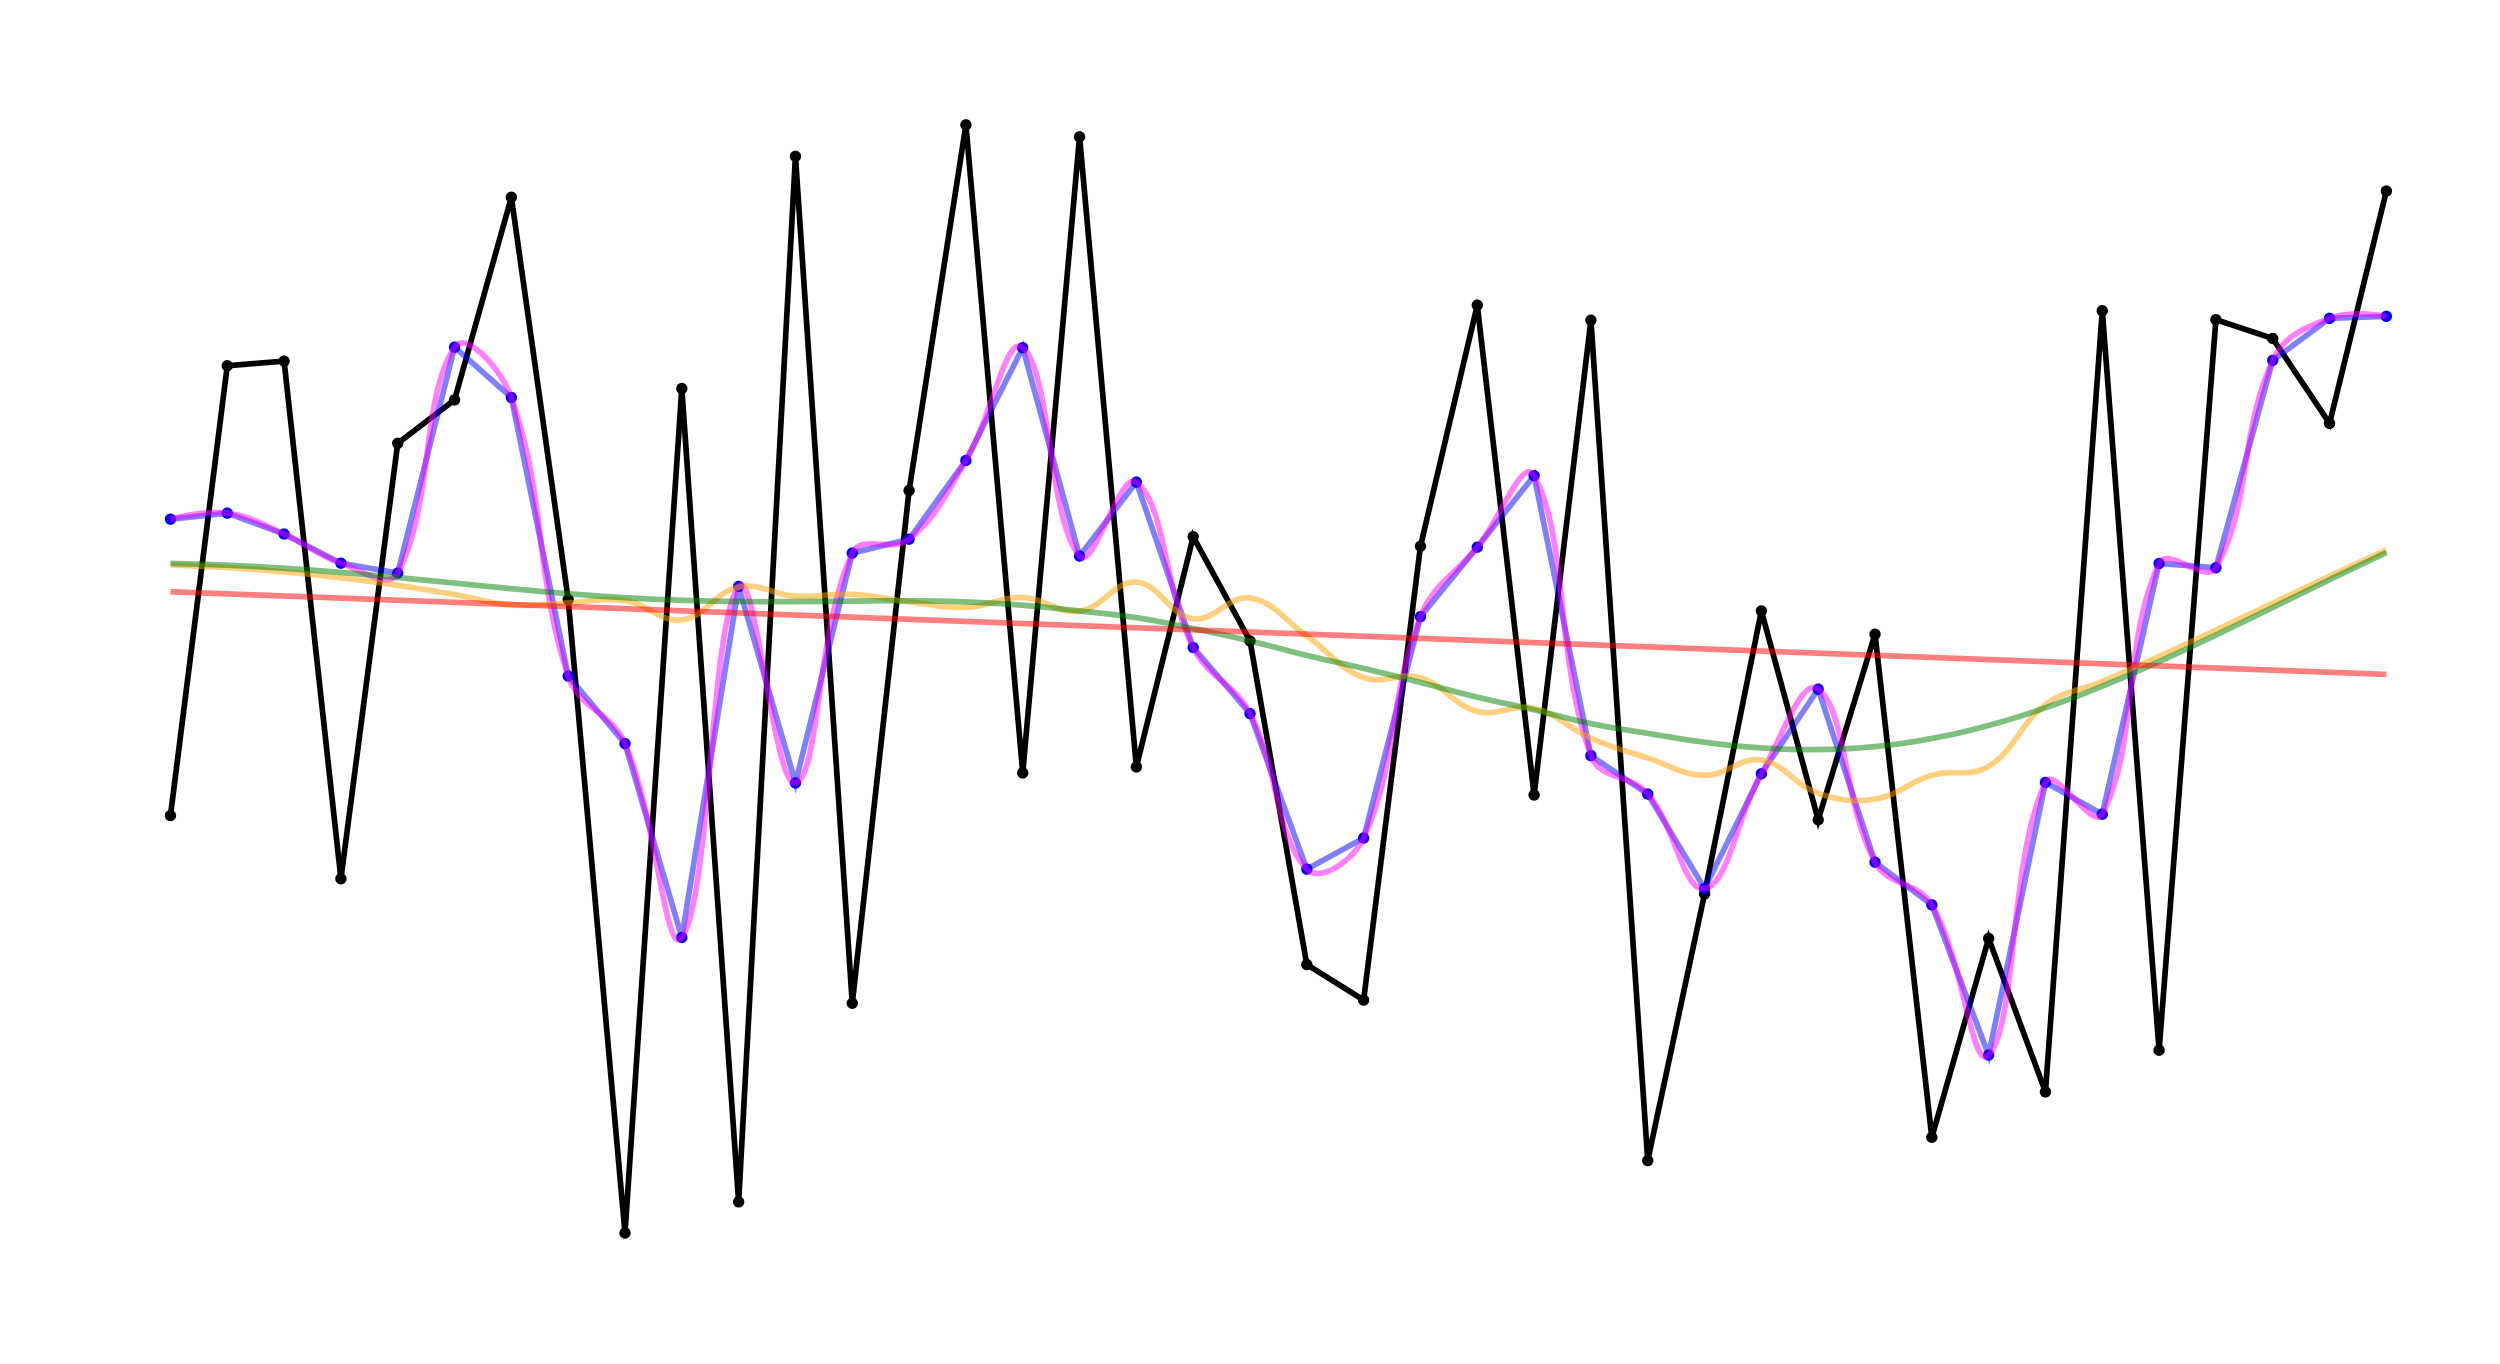
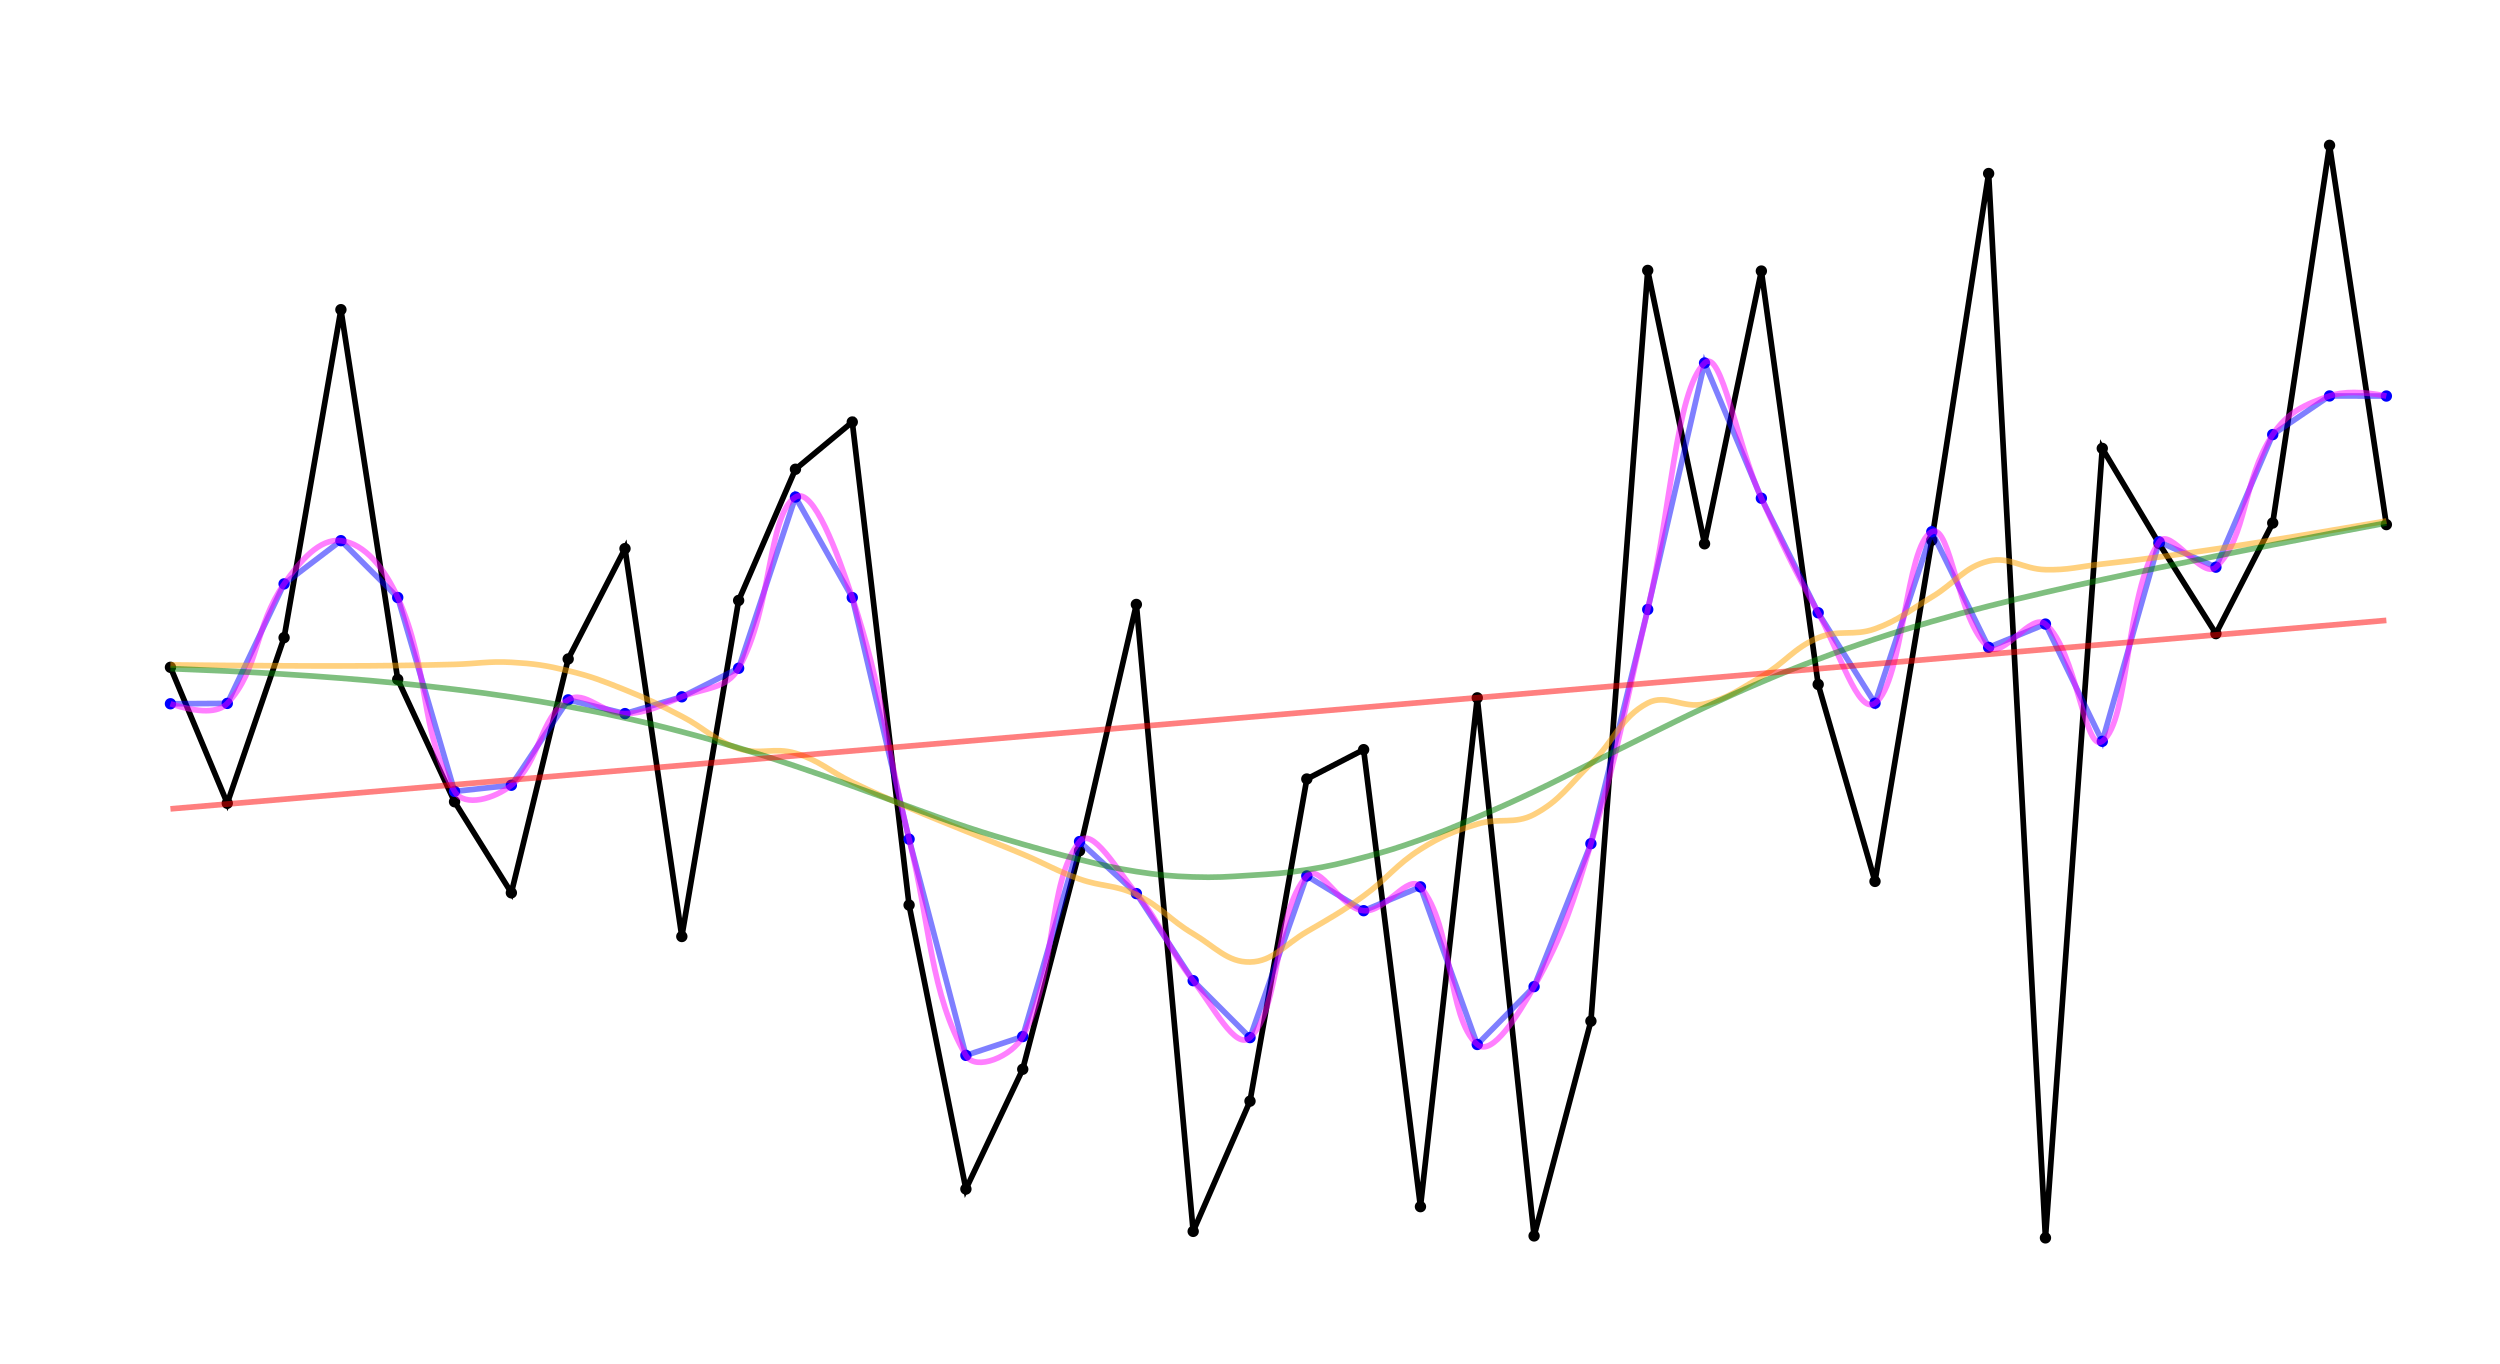
<svg xmlns="http://www.w3.org/2000/svg" viewBox="-10 -110 220 120">
  <style type="text/css">
                #small .spline {
                    stroke: fuchsia;
                    stroke-width: 0.5;
                    stroke-opacity: 0.5;
                    fill: none;
                }
                #mid .spline {
                    stroke: orange;
                    stroke-width: 0.5;
                    stroke-opacity: 0.5;
                    fill: none;
                }
                #default .spline {
                    stroke: green;
                    stroke-width: 0.5;
                    stroke-opacity: 0.5;
                    fill: none;
                }
                .regression {
                    stroke: red;
                    stroke-width: 0.5;
                    stroke-opacity: 0.5;
                    fill: none;
                }</style>
-   <circle cx="5" cy="-38.228" r="0.5" fill="black" />
-   <circle cx="10" cy="-77.815" r="0.5" fill="black" />
-   <circle cx="15" cy="-78.224" r="0.5" fill="black" />
-   <circle cx="20" cy="-32.668" r="0.5" fill="black" />
-   <circle cx="25" cy="-70.987" r="0.5" fill="black" />
-   <circle cx="30" cy="-74.812" r="0.5" fill="black" />
-   <circle cx="35" cy="-92.643" r="0.5" fill="black" />
-   <circle cx="40" cy="-57.243" r="0.5" fill="black" />
-   <circle cx="45" cy="-1.495" r="0.5" fill="black" />
-   <circle cx="50" cy="-75.81" r="0.5" fill="black" />
-   <circle cx="55" cy="-4.235" r="0.5" fill="black" />
-   <circle cx="60" cy="-96.242" r="0.5" fill="black" />
-   <circle cx="65" cy="-21.713" r="0.5" fill="black" />
-   <circle cx="70" cy="-66.836" r="0.5" fill="black" />
-   <circle cx="75" cy="-99.011" r="0.5" fill="black" />
-   <circle cx="80" cy="-41.986" r="0.5" fill="black" />
-   <circle cx="85" cy="-97.958" r="0.5" fill="black" />
-   <circle cx="90" cy="-42.511" r="0.5" fill="black" />
-   <circle cx="95" cy="-62.767" r="0.5" fill="black" />
-   <circle cx="100" cy="-53.599" r="0.5" fill="black" />
-   <circle cx="105" cy="-25.118" r="0.5" fill="black" />
-   <circle cx="110" cy="-21.992" r="0.5" fill="black" />
-   <circle cx="115" cy="-61.927" r="0.5" fill="black" />
-   <circle cx="120" cy="-83.147" r="0.5" fill="black" />
-   <circle cx="125" cy="-40.039" r="0.5" fill="black" />
-   <circle cx="130" cy="-81.821" r="0.5" fill="black" />
-   <circle cx="135" cy="-7.871" r="0.5" fill="black" />
-   <circle cx="140" cy="-31.334" r="0.5" fill="black" />
-   <circle cx="145" cy="-56.237" r="0.5" fill="black" />
-   <circle cx="150" cy="-37.861" r="0.5" fill="black" />
-   <circle cx="155" cy="-54.192" r="0.5" fill="black" />
-   <circle cx="160" cy="-9.917" r="0.5" fill="black" />
-   <circle cx="165" cy="-27.421" r="0.5" fill="black" />
-   <circle cx="170" cy="-13.915" r="0.5" fill="black" />
-   <circle cx="175" cy="-82.657" r="0.5" fill="black" />
-   <circle cx="180" cy="-17.584" r="0.5" fill="black" />
-   <circle cx="185" cy="-81.869" r="0.5" fill="black" />
-   <circle cx="190" cy="-80.213" r="0.5" fill="black" />
-   <circle cx="195" cy="-72.744" r="0.5" fill="black" />
-   <circle cx="200" cy="-93.186" r="0.5" fill="black" />
-   <polyline points="5,-38.228 10,-77.815 15,-78.224 20,-32.668 25,-70.987 30,-74.812 35,-92.643 40,-57.243 45,-1.495 50,-75.81 55,-4.235 60,-96.242 65,-21.713 70,-66.836 75,-99.011 80,-41.986 85,-97.958 90,-42.511 95,-62.767 100,-53.599 105,-25.118 110,-21.992 115,-61.927 120,-83.147 125,-40.039 130,-81.821 135,-7.871 140,-31.334 145,-56.237 150,-37.861 155,-54.192 160,-9.917 165,-27.421 170,-13.915 175,-82.657 180,-17.584 185,-81.869 190,-80.213 195,-72.744 200,-93.186" stroke="black" stroke-width="0.5" fill="none" />
-   <circle cx="5" cy="-64.31" r="0.5" fill="blue" />
-   <circle cx="10" cy="-64.843" r="0.5" fill="blue" />
-   <circle cx="15" cy="-63.005" r="0.5" fill="blue" />
-   <circle cx="20" cy="-60.439" r="0.5" fill="blue" />
-   <circle cx="25" cy="-59.566" r="0.5" fill="blue" />
-   <circle cx="30" cy="-79.45" r="0.5" fill="blue" />
-   <circle cx="35" cy="-75.018" r="0.5" fill="blue" />
-   <circle cx="40" cy="-50.506" r="0.5" fill="blue" />
-   <circle cx="45" cy="-44.559" r="0.5" fill="blue" />
-   <circle cx="50" cy="-27.505" r="0.5" fill="blue" />
-   <circle cx="55" cy="-58.398" r="0.5" fill="blue" />
-   <circle cx="60" cy="-41.101" r="0.5" fill="blue" />
-   <circle cx="65" cy="-61.33" r="0.5" fill="blue" />
-   <circle cx="70" cy="-62.549" r="0.5" fill="blue" />
-   <circle cx="75" cy="-69.477" r="0.5" fill="blue" />
-   <circle cx="80" cy="-79.4" r="0.5" fill="blue" />
-   <circle cx="85" cy="-61.067" r="0.5" fill="blue" />
-   <circle cx="90" cy="-67.576" r="0.5" fill="blue" />
-   <circle cx="95" cy="-53.025" r="0.5" fill="blue" />
-   <circle cx="100" cy="-47.205" r="0.5" fill="blue" />
-   <circle cx="105" cy="-33.513" r="0.5" fill="blue" />
-   <circle cx="110" cy="-36.25" r="0.5" fill="blue" />
-   <circle cx="115" cy="-55.73" r="0.5" fill="blue" />
-   <circle cx="120" cy="-61.848" r="0.5" fill="blue" />
-   <circle cx="125" cy="-68.146" r="0.5" fill="blue" />
-   <circle cx="130" cy="-43.502" r="0.5" fill="blue" />
-   <circle cx="135" cy="-40.125" r="0.5" fill="blue" />
-   <circle cx="140" cy="-31.811" r="0.5" fill="blue" />
-   <circle cx="145" cy="-41.907" r="0.5" fill="blue" />
-   <circle cx="150" cy="-49.353" r="0.5" fill="blue" />
-   <circle cx="155" cy="-34.125" r="0.5" fill="blue" />
-   <circle cx="160" cy="-30.372" r="0.5" fill="blue" />
-   <circle cx="165" cy="-17.153" r="0.5" fill="blue" />
-   <circle cx="170" cy="-41.148" r="0.5" fill="blue" />
-   <circle cx="175" cy="-38.35" r="0.5" fill="blue" />
-   <circle cx="180" cy="-60.415" r="0.5" fill="blue" />
-   <circle cx="185" cy="-60.036" r="0.5" fill="blue" />
-   <circle cx="190" cy="-78.288" r="0.5" fill="blue" />
-   <circle cx="195" cy="-81.986" r="0.5" fill="blue" />
-   <circle cx="200" cy="-82.16" r="0.5" fill="blue" />
-   <polyline points="5,-64.31 10,-64.843 15,-63.005 20,-60.439 25,-59.566 30,-79.45 35,-75.018 40,-50.506 45,-44.559 50,-27.505 55,-58.398 60,-41.101 65,-61.33 70,-62.549 75,-69.477 80,-79.4 85,-61.067 90,-67.576 95,-53.025 100,-47.205 105,-33.513 110,-36.25 115,-55.73 120,-61.848 125,-68.146 130,-43.502 135,-40.125 140,-31.811 145,-41.907 150,-49.353 155,-34.125 160,-30.372 165,-17.153 170,-41.148 175,-38.35 180,-60.415 185,-60.036 190,-78.288 195,-81.986 200,-82.16" stroke="blue" stroke-width="0.5" fill="none" stroke-opacity="0.5" />
+   <circle cx="5" cy="-51.277" r="0.5" fill="black" />
+   <circle cx="10" cy="-39.314" r="0.5" fill="black" />
+   <circle cx="15" cy="-53.887" r="0.5" fill="black" />
+   <circle cx="20" cy="-82.749" r="0.5" fill="black" />
+   <circle cx="25" cy="-50.213" r="0.5" fill="black" />
+   <circle cx="30" cy="-39.448" r="0.5" fill="black" />
+   <circle cx="35" cy="-31.431" r="0.5" fill="black" />
+   <circle cx="40" cy="-52.01" r="0.5" fill="black" />
+   <circle cx="45" cy="-61.723" r="0.5" fill="black" />
+   <circle cx="50" cy="-27.587" r="0.5" fill="black" />
+   <circle cx="55" cy="-57.161" r="0.5" fill="black" />
+   <circle cx="60" cy="-68.707" r="0.5" fill="black" />
+   <circle cx="65" cy="-72.863" r="0.5" fill="black" />
+   <circle cx="70" cy="-30.355" r="0.5" fill="black" />
+   <circle cx="75" cy="-5.364" r="0.5" fill="black" />
+   <circle cx="80" cy="-15.905" r="0.5" fill="black" />
+   <circle cx="85" cy="-35.129" r="0.5" fill="black" />
+   <circle cx="90" cy="-56.809" r="0.5" fill="black" />
+   <circle cx="95" cy="-1.639" r="0.5" fill="black" />
+   <circle cx="100" cy="-13.098" r="0.5" fill="black" />
+   <circle cx="105" cy="-41.447" r="0.5" fill="black" />
+   <circle cx="110" cy="-44.03" r="0.5" fill="black" />
+   <circle cx="115" cy="-3.814" r="0.5" fill="black" />
+   <circle cx="120" cy="-48.589" r="0.5" fill="black" />
+   <circle cx="125" cy="-1.239" r="0.5" fill="black" />
+   <circle cx="130" cy="-20.142" r="0.5" fill="black" />
+   <circle cx="135" cy="-86.203" r="0.5" fill="black" />
+   <circle cx="140" cy="-62.145" r="0.5" fill="black" />
+   <circle cx="145" cy="-86.148" r="0.5" fill="black" />
+   <circle cx="150" cy="-49.771" r="0.5" fill="black" />
+   <circle cx="155" cy="-32.436" r="0.5" fill="black" />
+   <circle cx="160" cy="-62.461" r="0.5" fill="black" />
+   <circle cx="165" cy="-94.73" r="0.5" fill="black" />
+   <circle cx="170" cy="-1.066" r="0.5" fill="black" />
+   <circle cx="175" cy="-70.54" r="0.5" fill="black" />
+   <circle cx="180" cy="-62.165" r="0.5" fill="black" />
+   <circle cx="185" cy="-54.241" r="0.5" fill="black" />
+   <circle cx="190" cy="-63.976" r="0.5" fill="black" />
+   <circle cx="195" cy="-97.211" r="0.5" fill="black" />
+   <circle cx="200" cy="-63.836" r="0.5" fill="black" />
+   <polyline points="5,-51.277 10,-39.314 15,-53.887 20,-82.749 25,-50.213 30,-39.448 35,-31.431 40,-52.01 45,-61.723 50,-27.587 55,-57.161 60,-68.707 65,-72.863 70,-30.355 75,-5.364 80,-15.905 85,-35.129 90,-56.809 95,-1.639 100,-13.098 105,-41.447 110,-44.03 115,-3.814 120,-48.589 125,-1.239 130,-20.142 135,-86.203 140,-62.145 145,-86.148 150,-49.771 155,-32.436 160,-62.461 165,-94.73 170,-1.066 175,-70.54 180,-62.165 185,-54.241 190,-63.976 195,-97.211 200,-63.836" stroke="black" stroke-width="0.5" fill="none" />
+   <circle cx="5" cy="-48.068" r="0.5" fill="blue" />
+   <circle cx="10" cy="-48.1" r="0.5" fill="blue" />
+   <circle cx="15" cy="-58.618" r="0.5" fill="blue" />
+   <circle cx="20" cy="-62.42" r="0.5" fill="blue" />
+   <circle cx="25" cy="-57.421" r="0.5" fill="blue" />
+   <circle cx="30" cy="-40.358" r="0.5" fill="blue" />
+   <circle cx="35" cy="-40.899" r="0.5" fill="blue" />
+   <circle cx="40" cy="-48.412" r="0.5" fill="blue" />
+   <circle cx="45" cy="-47.204" r="0.5" fill="blue" />
+   <circle cx="50" cy="-48.681" r="0.5" fill="blue" />
+   <circle cx="55" cy="-51.192" r="0.5" fill="blue" />
+   <circle cx="60" cy="-66.26" r="0.5" fill="blue" />
+   <circle cx="65" cy="-57.412" r="0.5" fill="blue" />
+   <circle cx="70" cy="-36.155" r="0.5" fill="blue" />
+   <circle cx="75" cy="-17.129" r="0.5" fill="blue" />
+   <circle cx="80" cy="-18.78" r="0.5" fill="blue" />
+   <circle cx="85" cy="-35.942" r="0.5" fill="blue" />
+   <circle cx="90" cy="-31.364" r="0.5" fill="blue" />
+   <circle cx="95" cy="-23.7" r="0.5" fill="blue" />
+   <circle cx="100" cy="-18.691" r="0.5" fill="blue" />
+   <circle cx="105" cy="-32.916" r="0.5" fill="blue" />
+   <circle cx="110" cy="-29.859" r="0.5" fill="blue" />
+   <circle cx="115" cy="-31.955" r="0.5" fill="blue" />
+   <circle cx="120" cy="-18.086" r="0.5" fill="blue" />
+   <circle cx="125" cy="-23.176" r="0.5" fill="blue" />
+   <circle cx="130" cy="-35.756" r="0.5" fill="blue" />
+   <circle cx="135" cy="-56.364" r="0.5" fill="blue" />
+   <circle cx="140" cy="-78.058" r="0.5" fill="blue" />
+   <circle cx="145" cy="-66.156" r="0.5" fill="blue" />
+   <circle cx="150" cy="-56.076" r="0.5" fill="blue" />
+   <circle cx="155" cy="-48.117" r="0.5" fill="blue" />
+   <circle cx="160" cy="-63.204" r="0.5" fill="blue" />
+   <circle cx="165" cy="-53.033" r="0.5" fill="blue" />
+   <circle cx="170" cy="-55.081" r="0.5" fill="blue" />
+   <circle cx="175" cy="-44.764" r="0.5" fill="blue" />
+   <circle cx="180" cy="-62.314" r="0.5" fill="blue" />
+   <circle cx="185" cy="-60.088" r="0.5" fill="blue" />
+   <circle cx="190" cy="-71.757" r="0.5" fill="blue" />
+   <circle cx="195" cy="-75.156" r="0.5" fill="blue" />
+   <circle cx="200" cy="-75.149" r="0.5" fill="blue" />
+   <polyline points="5,-48.068 10,-48.1 15,-58.618 20,-62.42 25,-57.421 30,-40.358 35,-40.899 40,-48.412 45,-47.204 50,-48.681 55,-51.192 60,-66.26 65,-57.412 70,-36.155 75,-17.129 80,-18.78 85,-35.942 90,-31.364 95,-23.7 100,-18.691 105,-32.916 110,-29.859 115,-31.955 120,-18.086 125,-23.176 130,-35.756 135,-56.364 140,-78.058 145,-66.156 150,-56.076 155,-48.117 160,-63.204 165,-53.033 170,-55.081 175,-44.764 180,-62.314 185,-60.088 190,-71.757 195,-75.156 200,-75.149" stroke="blue" stroke-width="0.5" fill="none" stroke-opacity="0.5" />
  <g id="small">
    <g>
-       <path d="M5,-64.31 Q8.058,-65.097 10,-64.843 C12.058,-64.574 13.053,-63.862 15,-63.005 C17.053,-62.1 17.898,-61.162 20,-60.439 C21.898,-59.787 24.206,-58.057 25,-59.566 C28.206,-65.661 26.983,-74.788 30,-79.45 C30.983,-80.969 34.157,-77.459 35,-75.018 C38.157,-65.881 36.948,-59.802 40,-50.506 C40.948,-47.619 43.783,-47.358 45,-44.559 C47.783,-38.158 48.551,-25.5 50,-27.505 C52.551,-31.036 52.461,-54.945 55,-58.398 C56.461,-60.384 58.146,-40.558 60,-41.101 C62.146,-41.731 61.792,-54.45 65,-61.33 C65.792,-63.029 68.496,-61.324 70,-62.549 C72.496,-64.582 73.261,-66.547 75,-69.477 C77.261,-73.287 78.524,-80.641 80,-79.4 C82.524,-77.277 82.207,-64.37 85,-61.067 C86.207,-59.64 88.608,-68.696 90,-67.576 C92.608,-65.479 92.331,-58.462 95,-53.025 C96.331,-50.313 98.621,-49.896 100,-47.205 C102.621,-42.092 102.124,-36.663 105,-33.513 C106.124,-32.281 109.117,-34.287 110,-36.25 C113.117,-43.174 112.128,-48.379 115,-55.73 C116.128,-58.618 118.018,-59.387 120,-61.848 C122.018,-64.353 124.031,-69.925 125,-68.146 C128.031,-62.586 126.774,-52.541 130,-43.502 C130.774,-41.333 133.466,-41.918 135,-40.125 C137.466,-37.242 138.149,-31.481 140,-31.811 C142.149,-32.194 142.773,-38 145,-41.907 C146.773,-45.017 148.565,-50.47 150,-49.353 C152.565,-47.357 152.122,-39.587 155,-34.125 C156.122,-31.995 158.773,-32.454 160,-30.372 C162.773,-25.666 163.537,-15.577 165,-17.153 C167.537,-19.887 166.758,-34.275 170,-41.148 C170.758,-42.754 174.192,-36.793 175,-38.35 C178.192,-44.5 176.726,-53.314 180,-60.415 C180.726,-61.989 184.162,-58.538 185,-60.036 C188.162,-65.687 186.989,-71.68 190,-78.288 C190.989,-80.46 192.783,-81.127 195,-81.986 Q196.783,-82.676 200,-82.16" class="spline" />
+       <path d="M5,-48.068 Q8.798,-46.833 10,-48.1 C12.798,-51.053 12.401,-54.897 15,-58.618 C16.401,-60.625 18.118,-62.645 20,-62.42 C22.118,-62.167 23.862,-59.932 25,-57.421 C27.862,-51.107 26.882,-45.51 30,-40.358 C30.882,-38.901 33.569,-39.746 35,-40.899 C37.569,-42.968 37.452,-46.806 40,-48.412 C41.452,-49.328 43.013,-47.151 45,-47.204 C47.013,-47.258 48.071,-47.912 50,-48.681 C52.071,-49.507 53.958,-49.359 55,-51.192 C57.958,-56.391 57.561,-64.743 60,-66.26 C61.561,-67.231 63.73,-61.237 65,-57.412 C67.73,-49.195 67.896,-44.632 70,-36.155 C71.896,-28.518 71.845,-22.611 75,-17.129 C75.845,-15.661 79.09,-17.068 80,-18.78 C83.09,-24.593 82.1,-32.293 85,-35.942 C86.1,-37.326 88.298,-33.448 90,-31.364 C92.298,-28.551 92.745,-26.559 95,-23.7 C96.745,-21.489 98.722,-17.513 100,-18.691 C102.722,-21.199 102.12,-29.699 105,-32.916 C106.12,-34.166 107.922,-30.059 110,-29.859 C111.922,-29.674 113.925,-33.221 115,-31.955 C117.925,-28.512 117.305,-20.452 120,-18.086 C121.305,-16.941 123.619,-20.736 125,-23.176 C127.619,-27.804 128.441,-30.584 130,-35.756 C132.441,-43.859 133.049,-48.109 135,-56.364 C137.049,-65.03 137.468,-75.579 140,-78.058 C141.468,-79.495 142.863,-70.854 145,-66.156 C146.863,-62.061 147.821,-60.007 150,-56.076 C151.821,-52.792 153.514,-47.058 155,-48.117 C157.514,-49.909 157.665,-62.056 160,-63.204 C161.665,-64.023 162.291,-55.233 165,-53.033 C166.291,-51.984 168.719,-56.141 170,-55.081 C172.719,-52.833 173.457,-43.648 175,-44.764 C177.457,-46.541 176.923,-57.599 180,-62.314 C180.923,-63.729 183.795,-58.95 185,-60.088 C187.795,-62.727 187.29,-67.674 190,-71.757 C191.29,-73.701 192.811,-74.414 195,-75.156 Q196.811,-75.77 200,-75.149" class="spline" />
    </g>
  </g>
  <g id="mid">
    <g>
-       <path d="M5,-60.282 Q8.002,-60.173 10,-60.053 C12.002,-59.932 13.003,-59.858 15,-59.679 C17.003,-59.499 18.003,-59.394 20,-59.156 C22.003,-58.917 23.004,-58.781 25,-58.487 C27.004,-58.192 28.004,-58.027 30,-57.683 C32.004,-57.338 32.984,-56.913 35,-56.764 C36.984,-56.617 38,-56.864 40,-56.942 C42,-57.019 43.054,-57.443 45,-57.152 C47.054,-56.846 48.089,-55.223 50,-55.45 C52.089,-55.699 52.869,-57.897 55,-58.342 C56.869,-58.732 57.988,-57.67 60,-57.54 C61.988,-57.411 63.008,-57.794 65,-57.694 C67.008,-57.592 67.996,-57.263 70,-57.036 C71.996,-56.809 73.01,-56.483 75,-56.558 C77.01,-56.633 78.014,-57.48 80,-57.411 C82.014,-57.342 83.088,-55.952 85,-56.212 C87.088,-56.496 88.057,-58.899 90,-58.77 C92.057,-58.634 92.889,-55.842 95,-55.547 C96.889,-55.284 98.122,-57.658 100,-57.374 C102.122,-57.053 103.03,-55.412 105,-54.033 C107.03,-52.612 107.786,-51.188 110,-50.373 C111.786,-49.716 113.15,-50.905 115,-50.354 C117.15,-49.714 117.852,-47.973 120,-47.396 C121.852,-46.898 123.12,-48.109 125,-47.666 C127.12,-47.167 127.936,-45.944 130,-45.042 C131.936,-44.196 132.987,-43.953 135,-43.296 C136.987,-42.647 137.991,-41.811 140,-41.776 C141.991,-41.741 143.112,-43.419 145,-43.121 C147.112,-42.787 147.858,-40.933 150,-40.197 C151.858,-39.557 153.075,-39.378 155,-39.681 C157.075,-40.007 157.932,-41.173 160,-41.77 C161.932,-42.327 163.372,-41.554 165,-42.566 C167.372,-44.041 167.691,-46.263 170,-47.986 C171.691,-49.248 173.012,-49.183 175,-50.026 C177.012,-50.881 178.008,-51.331 180,-52.231 C182.008,-53.139 183.004,-53.612 185,-54.548 C187.004,-55.487 188,-55.971 190,-56.92 C192,-57.87 192.996,-58.353 195,-59.296 Q196.996,-60.235 200,-61.625" class="spline" />
+       <path d="M5,-51.488 Q8,-51.459 10,-51.443 C12,-51.427 13,-51.417 15,-51.408 C17,-51.399 18,-51.393 20,-51.398 C22,-51.404 23,-51.407 25,-51.434 C27,-51.462 28,-51.478 30,-51.534 C32,-51.59 33.01,-51.826 35,-51.715 C37.01,-51.602 38.043,-51.448 40,-50.974 C42.043,-50.48 43.045,-50.08 45,-49.296 C47.045,-48.475 48.041,-47.975 50,-46.963 C52.041,-45.909 52.864,-44.823 55,-44.129 C56.864,-43.524 58.112,-44.274 60,-43.715 C62.112,-43.089 62.977,-42.138 65,-41.166 C66.977,-40.216 67.986,-39.78 70,-38.912 C71.986,-38.056 72.998,-37.672 75,-36.855 C76.998,-36.04 78.012,-35.669 80,-34.832 C82.012,-33.985 82.949,-33.374 85,-32.644 C86.949,-31.95 88.157,-32.158 90,-31.271 C92.157,-30.232 92.917,-29.065 95,-27.83 C96.917,-26.694 98.015,-25.306 100,-25.342 C102.015,-25.379 103.042,-26.872 105,-28.011 C107.042,-29.198 108.091,-29.774 110,-31.159 C112.091,-32.675 112.832,-33.894 115,-35.264 C116.832,-36.423 117.925,-36.845 120,-37.481 C121.925,-38.072 123.277,-37.416 125,-38.331 C127.277,-39.541 128.087,-40.921 130,-42.795 C132.087,-44.84 132.625,-46.881 135,-48.13 C136.625,-48.984 138.103,-47.613 140,-48.053 C142.103,-48.541 143.089,-49.338 145,-50.45 C147.089,-51.667 147.82,-52.958 150,-53.875 C151.82,-54.642 153.124,-53.989 155,-54.662 C157.124,-55.424 158.031,-56.29 160,-57.464 C162.031,-58.675 162.844,-60.105 165,-60.624 C166.844,-61.067 167.994,-59.92 170,-59.869 C171.994,-59.818 173.003,-60.145 175,-60.367 C177.003,-60.59 178.002,-60.717 180,-60.981 C182.002,-61.246 183.002,-61.393 185,-61.691 C187.002,-61.99 188.001,-62.151 190,-62.473 C192.001,-62.795 193.001,-62.966 195,-63.302 Q197.001,-63.638 200,-64.152" class="spline" />
    </g>
  </g>
  <g id="default">
    <g>
-       <path d="M5,-60.421 Q8.001,-60.348 10,-60.262 C12.001,-60.177 13.001,-60.121 15,-59.994 C17.001,-59.866 18.001,-59.788 20,-59.625 C22.001,-59.462 23.001,-59.366 25,-59.179 C27.001,-58.991 28,-58.884 30,-58.687 C32,-58.491 32.999,-58.383 35,-58.196 C36.999,-58.009 37.999,-57.911 40,-57.752 C41.999,-57.594 42.999,-57.518 45,-57.401 C46.999,-57.285 47.999,-57.238 50,-57.171 C51.999,-57.103 53,-57.087 55,-57.065 C57,-57.043 58,-57.052 60,-57.06 C62,-57.067 63,-57.089 65,-57.103 C67,-57.117 68,-57.144 70,-57.129 C72,-57.115 73.001,-57.108 75,-57.03 C77.001,-56.952 78.003,-56.898 80,-56.739 C82.003,-56.579 83.002,-56.451 85,-56.233 C87.002,-56.014 88.011,-55.952 90,-55.645 C92.011,-55.334 93.005,-55.096 95,-54.687 C97.005,-54.276 98.008,-54.068 100,-53.596 C102.008,-53.12 102.994,-52.804 105,-52.319 C106.994,-51.837 108.005,-51.655 110,-51.18 C112.005,-50.703 113.003,-50.447 115,-49.941 C117.003,-49.434 117.992,-49.131 120,-48.648 C121.992,-48.169 123.005,-48.001 125,-47.537 C127.005,-47.07 127.985,-46.735 130,-46.318 C131.985,-45.907 132.998,-45.794 135,-45.466 C136.998,-45.14 137.993,-44.94 140,-44.683 C141.993,-44.427 142.995,-44.312 145,-44.182 C146.995,-44.053 148.001,-44.012 150,-44.037 C152.001,-44.061 153.009,-44.109 155,-44.303 C157.009,-44.5 158.016,-44.644 160,-45.013 C162.016,-45.388 163.02,-45.627 165,-46.163 C167.02,-46.71 168.021,-47.035 170,-47.719 C172.021,-48.417 173.018,-48.813 175,-49.617 C177.018,-50.437 178.013,-50.885 180,-51.778 C182.013,-52.684 183.007,-53.166 185,-54.115 C187.007,-55.072 188.001,-55.57 190,-56.543 C192.001,-57.518 192.996,-58.017 195,-58.987 Q196.996,-59.953 200,-61.384" class="spline" />
+       <path d="M5,-51.16 Q8.001,-51.045 10,-50.948 C12.001,-50.85 13.001,-50.797 15,-50.671 C17.001,-50.546 18.001,-50.478 20,-50.32 C22.001,-50.162 23.002,-50.078 25,-49.881 C27.002,-49.684 28.003,-49.58 30,-49.336 C32.003,-49.092 33.005,-48.962 35,-48.661 C37.005,-48.359 38.006,-48.197 40,-47.829 C42.006,-47.459 43.008,-47.259 45,-46.816 C47.008,-46.369 48.01,-46.126 50,-45.602 C52.01,-45.073 53.01,-44.786 55,-44.184 C57.01,-43.577 58.009,-43.248 60,-42.581 C62.009,-41.908 63.005,-41.547 65,-40.834 C67.005,-40.119 67.997,-39.731 70,-39.011 C71.997,-38.293 72.986,-37.904 75,-37.239 C76.986,-36.583 77.99,-36.287 80,-35.709 C81.99,-35.137 82.987,-34.847 85,-34.362 C86.987,-33.884 87.983,-33.612 90,-33.302 C91.983,-32.998 92.996,-32.894 95,-32.827 C96.996,-32.76 98.004,-32.842 100,-32.968 C102.004,-33.094 103.019,-33.144 105,-33.457 C107.019,-33.776 108.023,-34.025 110,-34.548 C112.023,-35.083 113.028,-35.401 115,-36.102 C117.028,-36.822 118.017,-37.261 120,-38.101 C122.017,-38.956 123.019,-39.405 125,-40.341 C127.019,-41.294 128,-41.83 130,-42.824 C132,-43.817 132.995,-44.324 135,-45.309 C136.995,-46.289 137.986,-46.794 140,-47.735 C141.986,-48.662 142.983,-49.12 145,-49.978 C146.983,-50.822 147.984,-51.228 150,-51.991 C151.984,-52.742 152.986,-53.094 155,-53.762 C156.986,-54.42 157.99,-54.723 160,-55.306 C161.99,-55.883 162.993,-56.146 165,-56.662 C166.993,-57.174 167.996,-57.408 170,-57.875 C171.996,-58.34 172.997,-58.556 175,-58.991 C176.997,-59.425 177.999,-59.631 180,-60.046 C181.999,-60.461 182.999,-60.662 185,-61.065 C186.999,-61.468 187.999,-61.666 190,-62.06 C191.999,-62.453 192.999,-62.648 195,-63.032 Q196.999,-63.416 200,-63.978" class="spline" />
    </g>
  </g>
  <g>
-     <line x1="5" y1="-57.923" x2="200" y2="-50.651" class="regression" />
+     <line x1="5" y1="-38.821" x2="200" y2="-55.407" class="regression" />
  </g>
</svg>
